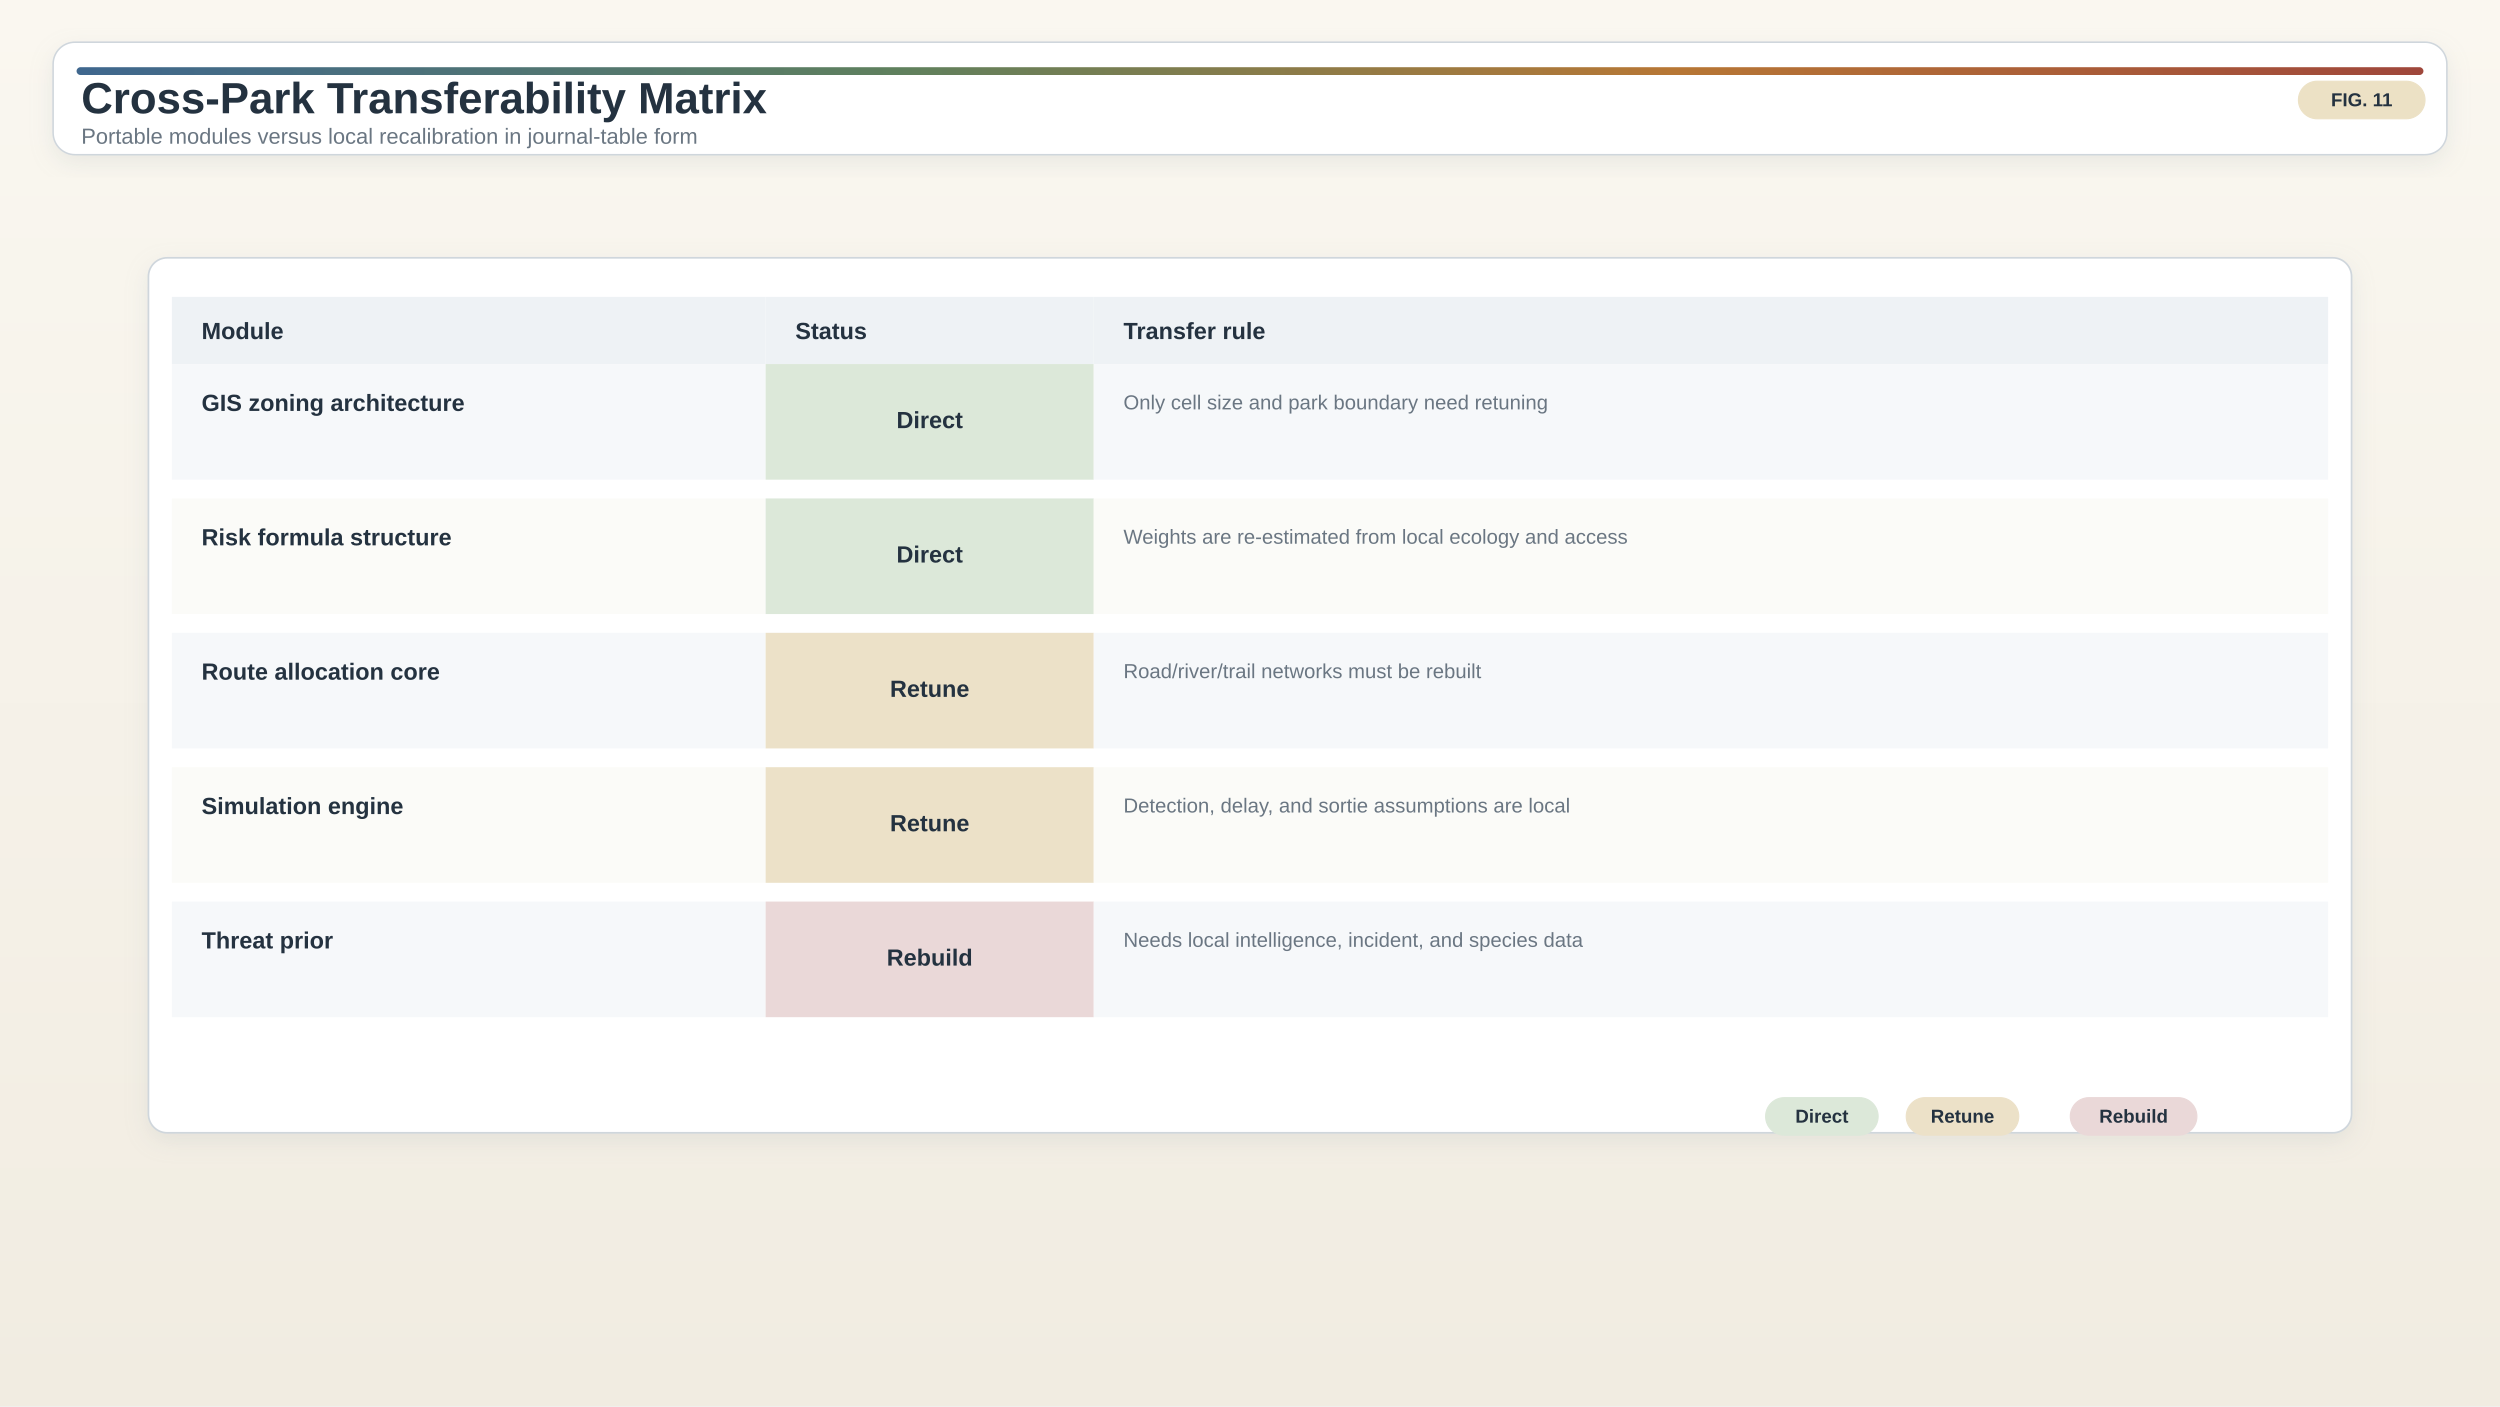
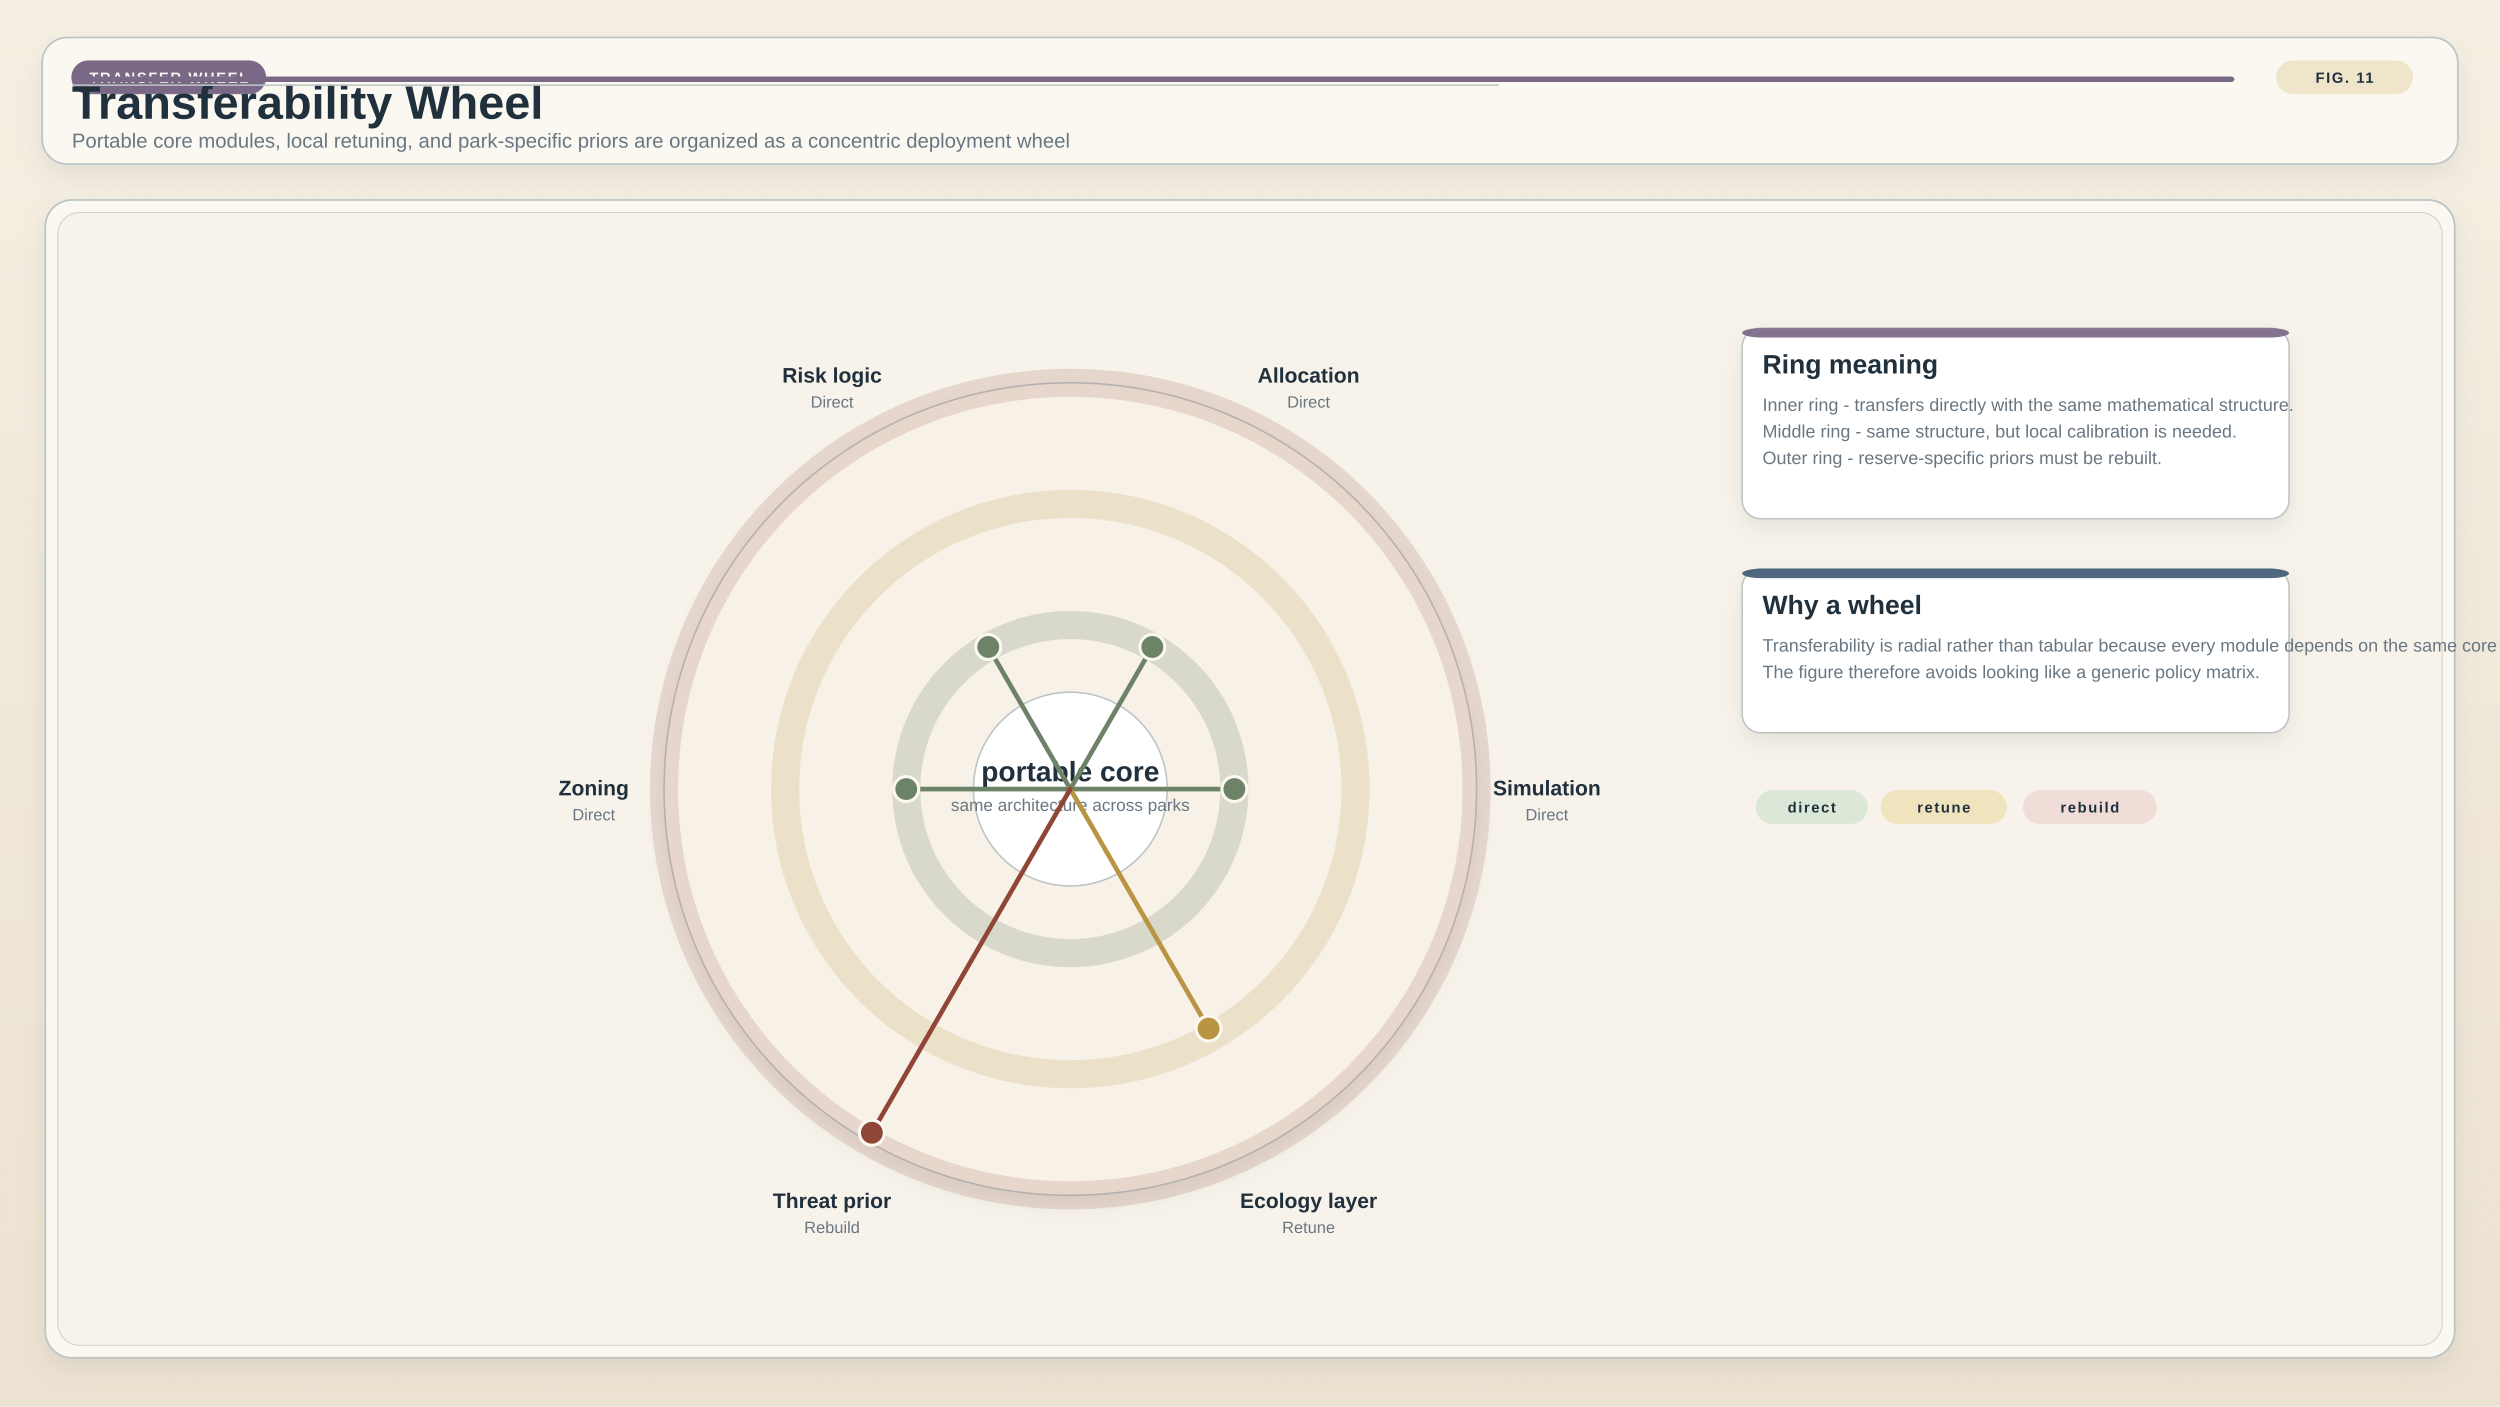
<svg xmlns="http://www.w3.org/2000/svg" viewBox="0 0 3200 1800" width="3200" height="1800">
  <defs>
-     <linearGradient id="paperBg" x1="0" y1="0" x2="0" y2="1">
-       <stop offset="0%" stop-color="#faf7f0" />
-       <stop offset="100%" stop-color="#f1ece1" />
+     <linearGradient id="pageBg" x1="0" y1="0" x2="0" y2="1">
+       <stop offset="0%" stop-color="#f5efe3" />
+       <stop offset="100%" stop-color="#ece2d1" />
    </linearGradient>
-     <linearGradient id="headerRule" x1="0" y1="0" x2="1" y2="0">
-       <stop offset="0%" stop-color="#3f678e" />
-       <stop offset="35%" stop-color="#5f805d" />
-       <stop offset="68%" stop-color="#b77735" />
-       <stop offset="100%" stop-color="#9f473b" />
-     </linearGradient>
+     <pattern id="paperGrain" width="18" height="18" patternUnits="userSpaceOnUse">
+       <circle cx="4" cy="5" r="0.9" fill="#d8d0c0" opacity="0.28" />
+       <circle cx="13" cy="8" r="0.7" fill="#cfc7b7" opacity="0.24" />
+       <circle cx="9" cy="14" r="0.8" fill="#d8d0c0" opacity="0.22" />
+     </pattern>
    <filter id="shadow" x="-20%" y="-20%" width="140%" height="140%">
-       <feDropShadow dx="0" dy="10" stdDeviation="14" flood-color="#a6afb7" flood-opacity="0.20" />
+       <feDropShadow dx="0" dy="12" stdDeviation="14" flood-color="#8c948f" flood-opacity="0.18" />
    </filter>
-     <clipPath id="parkClip" clipPathUnits="userSpaceOnUse">
-       <path d="M 285 500 L 530 420 L 1090 400 L 1670 410 L 2270 437 L 2800 469 L 2982 545 L 3000 795 L 2970 1185 L 2830 1350 L 2320 1389 L 1500 1415 L 830 1403 L 428 1337 L 290 1130 L 255 775 Z" />
-     </clipPath>
  </defs>
-   <rect x="0" y="0" width="3200" height="1800" fill="url(#paperBg)" />
-   <rect x="68" y="54" width="3064" height="144" rx="28" fill="#ffffff" stroke="#cfd6dc" stroke-width="2" filter="url(#shadow)" />
-   <rect x="98" y="86" width="3004" height="10" rx="5" fill="url(#headerRule)" />
-   <rect x="2942" y="104" width="162" height="48" rx="24" fill="#ece1c5" stroke="#ece1c5" stroke-width="1.5" />
-   <text x="3023" y="136" text-anchor="middle" font-family="Helvetica Neue, Arial, sans-serif" font-size="24" font-weight="700" fill="#243240">FIG. 11</text>
-   <text x="104" y="145" font-family="Helvetica Neue, Arial, sans-serif" font-size="56" font-weight="700" fill="#243240">Cross-Park Transferability Matrix</text>
-   <text x="104" y="184" font-family="Helvetica Neue, Arial, sans-serif" font-size="28" fill="#6a7682">Portable modules versus local recalibration in journal-table form</text>
-   <rect x="190" y="330" width="2820" height="1120" rx="24" fill="#ffffff" stroke="#cfd6dc" stroke-width="2.2" filter="url(#shadow)" />
-   <rect x="220" y="380" width="760" height="86" fill="#eef2f5" />
-   <rect x="980" y="380" width="420" height="86" fill="#eef2f5" />
-   <rect x="1400" y="380" width="1580" height="86" fill="#eef2f5" />
-   <text x="258" y="434" font-family="Helvetica Neue, Arial, sans-serif" font-size="30" font-weight="700" fill="#243240">Module</text>
-   <text x="1018" y="434" font-family="Helvetica Neue, Arial, sans-serif" font-size="30" font-weight="700" fill="#243240">Status</text>
-   <text x="1438" y="434" font-family="Helvetica Neue, Arial, sans-serif" font-size="30" font-weight="700" fill="#243240">Transfer rule</text>
-   <rect x="220" y="466" width="760" height="148" fill="#f6f8fa" />
-   <rect x="980" y="466" width="420" height="148" fill="#dce8d9" />
-   <rect x="1400" y="466" width="1580" height="148" fill="#f6f8fa" />
-   <text x="258" y="526" font-family="Helvetica Neue, Arial, sans-serif" font-size="30" font-weight="700" fill="#243240">GIS zoning architecture</text>
-   <text x="1190" y="548" text-anchor="middle" font-family="Helvetica Neue, Arial, sans-serif" font-size="30" font-weight="700" fill="#243240">Direct</text>
-   <text x="1438" y="524" font-family="Helvetica Neue, Arial, sans-serif" font-size="26" fill="#6a7682">Only cell size and park boundary need retuning</text>
-   <rect x="220" y="638" width="760" height="148" fill="#fbfbf8" />
-   <rect x="980" y="638" width="420" height="148" fill="#dce8d9" />
-   <rect x="1400" y="638" width="1580" height="148" fill="#fbfbf8" />
-   <text x="258" y="698" font-family="Helvetica Neue, Arial, sans-serif" font-size="30" font-weight="700" fill="#243240">Risk formula structure</text>
-   <text x="1190" y="720" text-anchor="middle" font-family="Helvetica Neue, Arial, sans-serif" font-size="30" font-weight="700" fill="#243240">Direct</text>
-   <text x="1438" y="696" font-family="Helvetica Neue, Arial, sans-serif" font-size="26" fill="#6a7682">Weights are re-estimated from local ecology and access</text>
-   <rect x="220" y="810" width="760" height="148" fill="#f6f8fa" />
-   <rect x="980" y="810" width="420" height="148" fill="#ece1c8" />
-   <rect x="1400" y="810" width="1580" height="148" fill="#f6f8fa" />
-   <text x="258" y="870" font-family="Helvetica Neue, Arial, sans-serif" font-size="30" font-weight="700" fill="#243240">Route allocation core</text>
-   <text x="1190" y="892" text-anchor="middle" font-family="Helvetica Neue, Arial, sans-serif" font-size="30" font-weight="700" fill="#243240">Retune</text>
-   <text x="1438" y="868" font-family="Helvetica Neue, Arial, sans-serif" font-size="26" fill="#6a7682">Road/river/trail networks must be rebuilt</text>
-   <rect x="220" y="982" width="760" height="148" fill="#fbfbf8" />
-   <rect x="980" y="982" width="420" height="148" fill="#ece1c8" />
-   <rect x="1400" y="982" width="1580" height="148" fill="#fbfbf8" />
-   <text x="258" y="1042" font-family="Helvetica Neue, Arial, sans-serif" font-size="30" font-weight="700" fill="#243240">Simulation engine</text>
-   <text x="1190" y="1064" text-anchor="middle" font-family="Helvetica Neue, Arial, sans-serif" font-size="30" font-weight="700" fill="#243240">Retune</text>
-   <text x="1438" y="1040" font-family="Helvetica Neue, Arial, sans-serif" font-size="26" fill="#6a7682">Detection, delay, and sortie assumptions are local</text>
-   <rect x="220" y="1154" width="760" height="148" fill="#f6f8fa" />
-   <rect x="980" y="1154" width="420" height="148" fill="#ead8d8" />
-   <rect x="1400" y="1154" width="1580" height="148" fill="#f6f8fa" />
-   <text x="258" y="1214" font-family="Helvetica Neue, Arial, sans-serif" font-size="30" font-weight="700" fill="#243240">Threat prior</text>
-   <text x="1190" y="1236" text-anchor="middle" font-family="Helvetica Neue, Arial, sans-serif" font-size="30" font-weight="700" fill="#243240">Rebuild</text>
-   <text x="1438" y="1212" font-family="Helvetica Neue, Arial, sans-serif" font-size="26" fill="#6a7682">Needs local intelligence, incident, and species data</text>
-   <rect x="2260" y="1405" width="144" height="48" rx="24" fill="#dce8d9" stroke="#dce8d9" stroke-width="1.5" />
-   <text x="2332" y="1437" text-anchor="middle" font-family="Helvetica Neue, Arial, sans-serif" font-size="24" font-weight="700" fill="#243240">Direct</text>
-   <rect x="2440" y="1405" width="144" height="48" rx="24" fill="#ece1c8" stroke="#ece1c8" stroke-width="1.5" />
-   <text x="2512" y="1437" text-anchor="middle" font-family="Helvetica Neue, Arial, sans-serif" font-size="24" font-weight="700" fill="#243240">Retune</text>
-   <rect x="2650" y="1405" width="162" height="48" rx="24" fill="#ead8d8" stroke="#ead8d8" stroke-width="1.5" />
-   <text x="2731" y="1437" text-anchor="middle" font-family="Helvetica Neue, Arial, sans-serif" font-size="24" font-weight="700" fill="#243240">Rebuild</text>
+   <rect x="0" y="0" width="3200" height="1800" fill="url(#pageBg)" />
+   <rect x="0" y="0" width="3200" height="1800" fill="url(#paperGrain)" opacity="0.44" />
+   <rect x="54" y="48" width="3092" height="162" rx="32" fill="#fbf8f1" stroke="#bcc4c5" stroke-width="2.2" filter="url(#shadow)" />
+   <rect x="92" y="78" width="248" height="42" rx="21" fill="#7a6887" stroke="#7a6887" stroke-width="1.2" />
+   <text x="216" y="106" text-anchor="middle" font-family="Helvetica Neue, Arial, sans-serif" font-size="19" font-weight="700" letter-spacing="2" fill="#fbf8f1">TRANSFER WHEEL</text>
+   <rect x="2914" y="78" width="174" height="42" rx="21" fill="#efe5cb" stroke="#efe5cb" stroke-width="1.2" />
+   <text x="3001" y="106" text-anchor="middle" font-family="Helvetica Neue, Arial, sans-serif" font-size="19" font-weight="700" letter-spacing="2" fill="#20303d">FIG. 11</text>
+   <text x="92" y="152" font-family="Helvetica Neue, Arial, sans-serif" font-size="60" font-weight="700" fill="#20303d">Transferability Wheel</text>
+   <text x="92" y="189" font-family="Helvetica Neue, Arial, sans-serif" font-size="26" fill="#687682">Portable core modules, local retuning, and park-specific priors are organized as a concentric deployment wheel</text>
+   <rect x="92" y="98" width="2768" height="7" rx="4" fill="#7a6887" />
+   <rect x="92" y="108" width="1826.88" height="2" rx="1" fill="#bcc4c5" />
+   <rect x="58" y="256" width="3084" height="1482" rx="34" fill="#fbf8f1" stroke="#bcc4c5" stroke-width="2.3" filter="url(#shadow)" />
+   <rect x="74" y="272" width="3052" height="1450" rx="28" fill="#f8f3ea" stroke="#dad3c4" stroke-width="1.5" />
+   <circle cx="1370" cy="1010" r="520" fill="#f7f1e7" stroke="#bcc4c5" stroke-width="2" filter="url(#shadow)" />
+   <circle cx="1370" cy="1010" r="520" fill="none" stroke="#8f4637" stroke-width="36" opacity="0.16" />
+   <circle cx="1370" cy="1010" r="365" fill="none" stroke="#b89443" stroke-width="36" opacity="0.18" />
+   <circle cx="1370" cy="1010" r="210" fill="none" stroke="#6d8368" stroke-width="36" opacity="0.22" />
+   <circle cx="1370" cy="1010" r="124" fill="#ffffff" stroke="#bcc4c5" stroke-width="2" />
+   <text x="1370" y="1000" text-anchor="middle" font-family="Helvetica Neue, Arial, sans-serif" font-size="36" font-weight="700" fill="#20303d">portable core</text>
+   <text x="1370" y="1038" text-anchor="middle" font-family="Helvetica Neue, Arial, sans-serif" font-size="22" fill="#687682">same architecture across parks</text>
+   <line x1="1370" y1="1010" x2="1160" y2="1010" stroke="#6d8368" stroke-width="6" stroke-linecap="round" />
+   <circle cx="1160" cy="1010" r="16" fill="#6d8368" stroke="#fbf8f1" stroke-width="4" />
+   <text x="760" y="1018" text-anchor="middle" font-family="Helvetica Neue, Arial, sans-serif" font-size="27" font-weight="700" fill="#20303d">Zoning</text>
+   <text x="760" y="1050" text-anchor="middle" font-family="Helvetica Neue, Arial, sans-serif" font-size="21" fill="#687682">Direct</text>
+   <line x1="1370" y1="1010" x2="1265" y2="828.135" stroke="#6d8368" stroke-width="6" stroke-linecap="round" />
+   <circle cx="1265" cy="828.135" r="16" fill="#6d8368" stroke="#fbf8f1" stroke-width="4" />
+   <text x="1065" y="489.725" text-anchor="middle" font-family="Helvetica Neue, Arial, sans-serif" font-size="27" font-weight="700" fill="#20303d">Risk logic</text>
+   <text x="1065" y="521.725" text-anchor="middle" font-family="Helvetica Neue, Arial, sans-serif" font-size="21" fill="#687682">Direct</text>
+   <line x1="1370" y1="1010" x2="1475" y2="828.135" stroke="#6d8368" stroke-width="6" stroke-linecap="round" />
+   <circle cx="1475" cy="828.135" r="16" fill="#6d8368" stroke="#fbf8f1" stroke-width="4" />
+   <text x="1675" y="489.725" text-anchor="middle" font-family="Helvetica Neue, Arial, sans-serif" font-size="27" font-weight="700" fill="#20303d">Allocation</text>
+   <text x="1675" y="521.725" text-anchor="middle" font-family="Helvetica Neue, Arial, sans-serif" font-size="21" fill="#687682">Direct</text>
+   <line x1="1370" y1="1010" x2="1580" y2="1010" stroke="#6d8368" stroke-width="6" stroke-linecap="round" />
+   <circle cx="1580" cy="1010" r="16" fill="#6d8368" stroke="#fbf8f1" stroke-width="4" />
+   <text x="1980" y="1018" text-anchor="middle" font-family="Helvetica Neue, Arial, sans-serif" font-size="27" font-weight="700" fill="#20303d">Simulation</text>
+   <text x="1980" y="1050" text-anchor="middle" font-family="Helvetica Neue, Arial, sans-serif" font-size="21" fill="#687682">Direct</text>
+   <line x1="1370" y1="1010" x2="1547" y2="1316.573" stroke="#b89443" stroke-width="6" stroke-linecap="round" />
+   <circle cx="1547" cy="1316.573" r="16" fill="#b89443" stroke="#fbf8f1" stroke-width="4" />
+   <text x="1675" y="1546.275" text-anchor="middle" font-family="Helvetica Neue, Arial, sans-serif" font-size="27" font-weight="700" fill="#20303d">Ecology layer</text>
+   <text x="1675" y="1578.275" text-anchor="middle" font-family="Helvetica Neue, Arial, sans-serif" font-size="21" fill="#687682">Retune</text>
+   <line x1="1370" y1="1010" x2="1116" y2="1449.941" stroke="#8f4637" stroke-width="6" stroke-linecap="round" />
+   <circle cx="1116" cy="1449.941" r="16" fill="#8f4637" stroke="#fbf8f1" stroke-width="4" />
+   <text x="1065" y="1546.275" text-anchor="middle" font-family="Helvetica Neue, Arial, sans-serif" font-size="27" font-weight="700" fill="#20303d">Threat prior</text>
+   <text x="1065" y="1578.275" text-anchor="middle" font-family="Helvetica Neue, Arial, sans-serif" font-size="21" fill="#687682">Rebuild</text>
+   <rect x="2230" y="420" width="700" height="244" rx="24" fill="#ffffff" stroke="#bcc4c5" stroke-width="2" filter="url(#shadow)" />
+   <rect x="2230" y="420" width="700" height="12" rx="24" fill="#7a6887" opacity="0.92" />
+   <text x="2256" y="478" font-family="Helvetica Neue, Arial, sans-serif" font-size="34" font-weight="700" fill="#20303d">Ring meaning</text>
+   <text x="2256" y="526" font-family="Helvetica Neue, Arial, sans-serif" font-size="23" fill="#687682">Inner ring - transfers directly with the same mathematical structure.</text>
+   <text x="2256" y="560" font-family="Helvetica Neue, Arial, sans-serif" font-size="23" fill="#687682">Middle ring - same structure, but local calibration is needed.</text>
+   <text x="2256" y="594" font-family="Helvetica Neue, Arial, sans-serif" font-size="23" fill="#687682">Outer ring - reserve-specific priors must be rebuilt.</text>
+   <rect x="2230" y="728" width="700" height="210" rx="24" fill="#ffffff" stroke="#bcc4c5" stroke-width="2" filter="url(#shadow)" />
+   <rect x="2230" y="728" width="700" height="12" rx="24" fill="#405b74" opacity="0.92" />
+   <text x="2256" y="786" font-family="Helvetica Neue, Arial, sans-serif" font-size="34" font-weight="700" fill="#20303d">Why a wheel</text>
+   <text x="2256" y="834" font-family="Helvetica Neue, Arial, sans-serif" font-size="23" fill="#687682">Transferability is radial rather than tabular because every module depends on the same core architecture at the center.</text>
+   <text x="2256" y="868" font-family="Helvetica Neue, Arial, sans-serif" font-size="23" fill="#687682">The figure therefore avoids looking like a generic policy matrix.</text>
+   <rect x="2248" y="1012" width="142" height="42" rx="21" fill="#dce8d7" stroke="#dce8d7" stroke-width="1.2" />
+   <text x="2319" y="1040" text-anchor="middle" font-family="Helvetica Neue, Arial, sans-serif" font-size="19" font-weight="700" letter-spacing="2" fill="#20303d">direct</text>
+   <rect x="2408" y="1012" width="160" height="42" rx="21" fill="#efe4be" stroke="#efe4be" stroke-width="1.2" />
+   <text x="2488" y="1040" text-anchor="middle" font-family="Helvetica Neue, Arial, sans-serif" font-size="19" font-weight="700" letter-spacing="2" fill="#20303d">retune</text>
+   <rect x="2590" y="1012" width="170" height="42" rx="21" fill="#f0ddd8" stroke="#f0ddd8" stroke-width="1.2" />
+   <text x="2675" y="1040" text-anchor="middle" font-family="Helvetica Neue, Arial, sans-serif" font-size="19" font-weight="700" letter-spacing="2" fill="#20303d">rebuild</text>
</svg>
